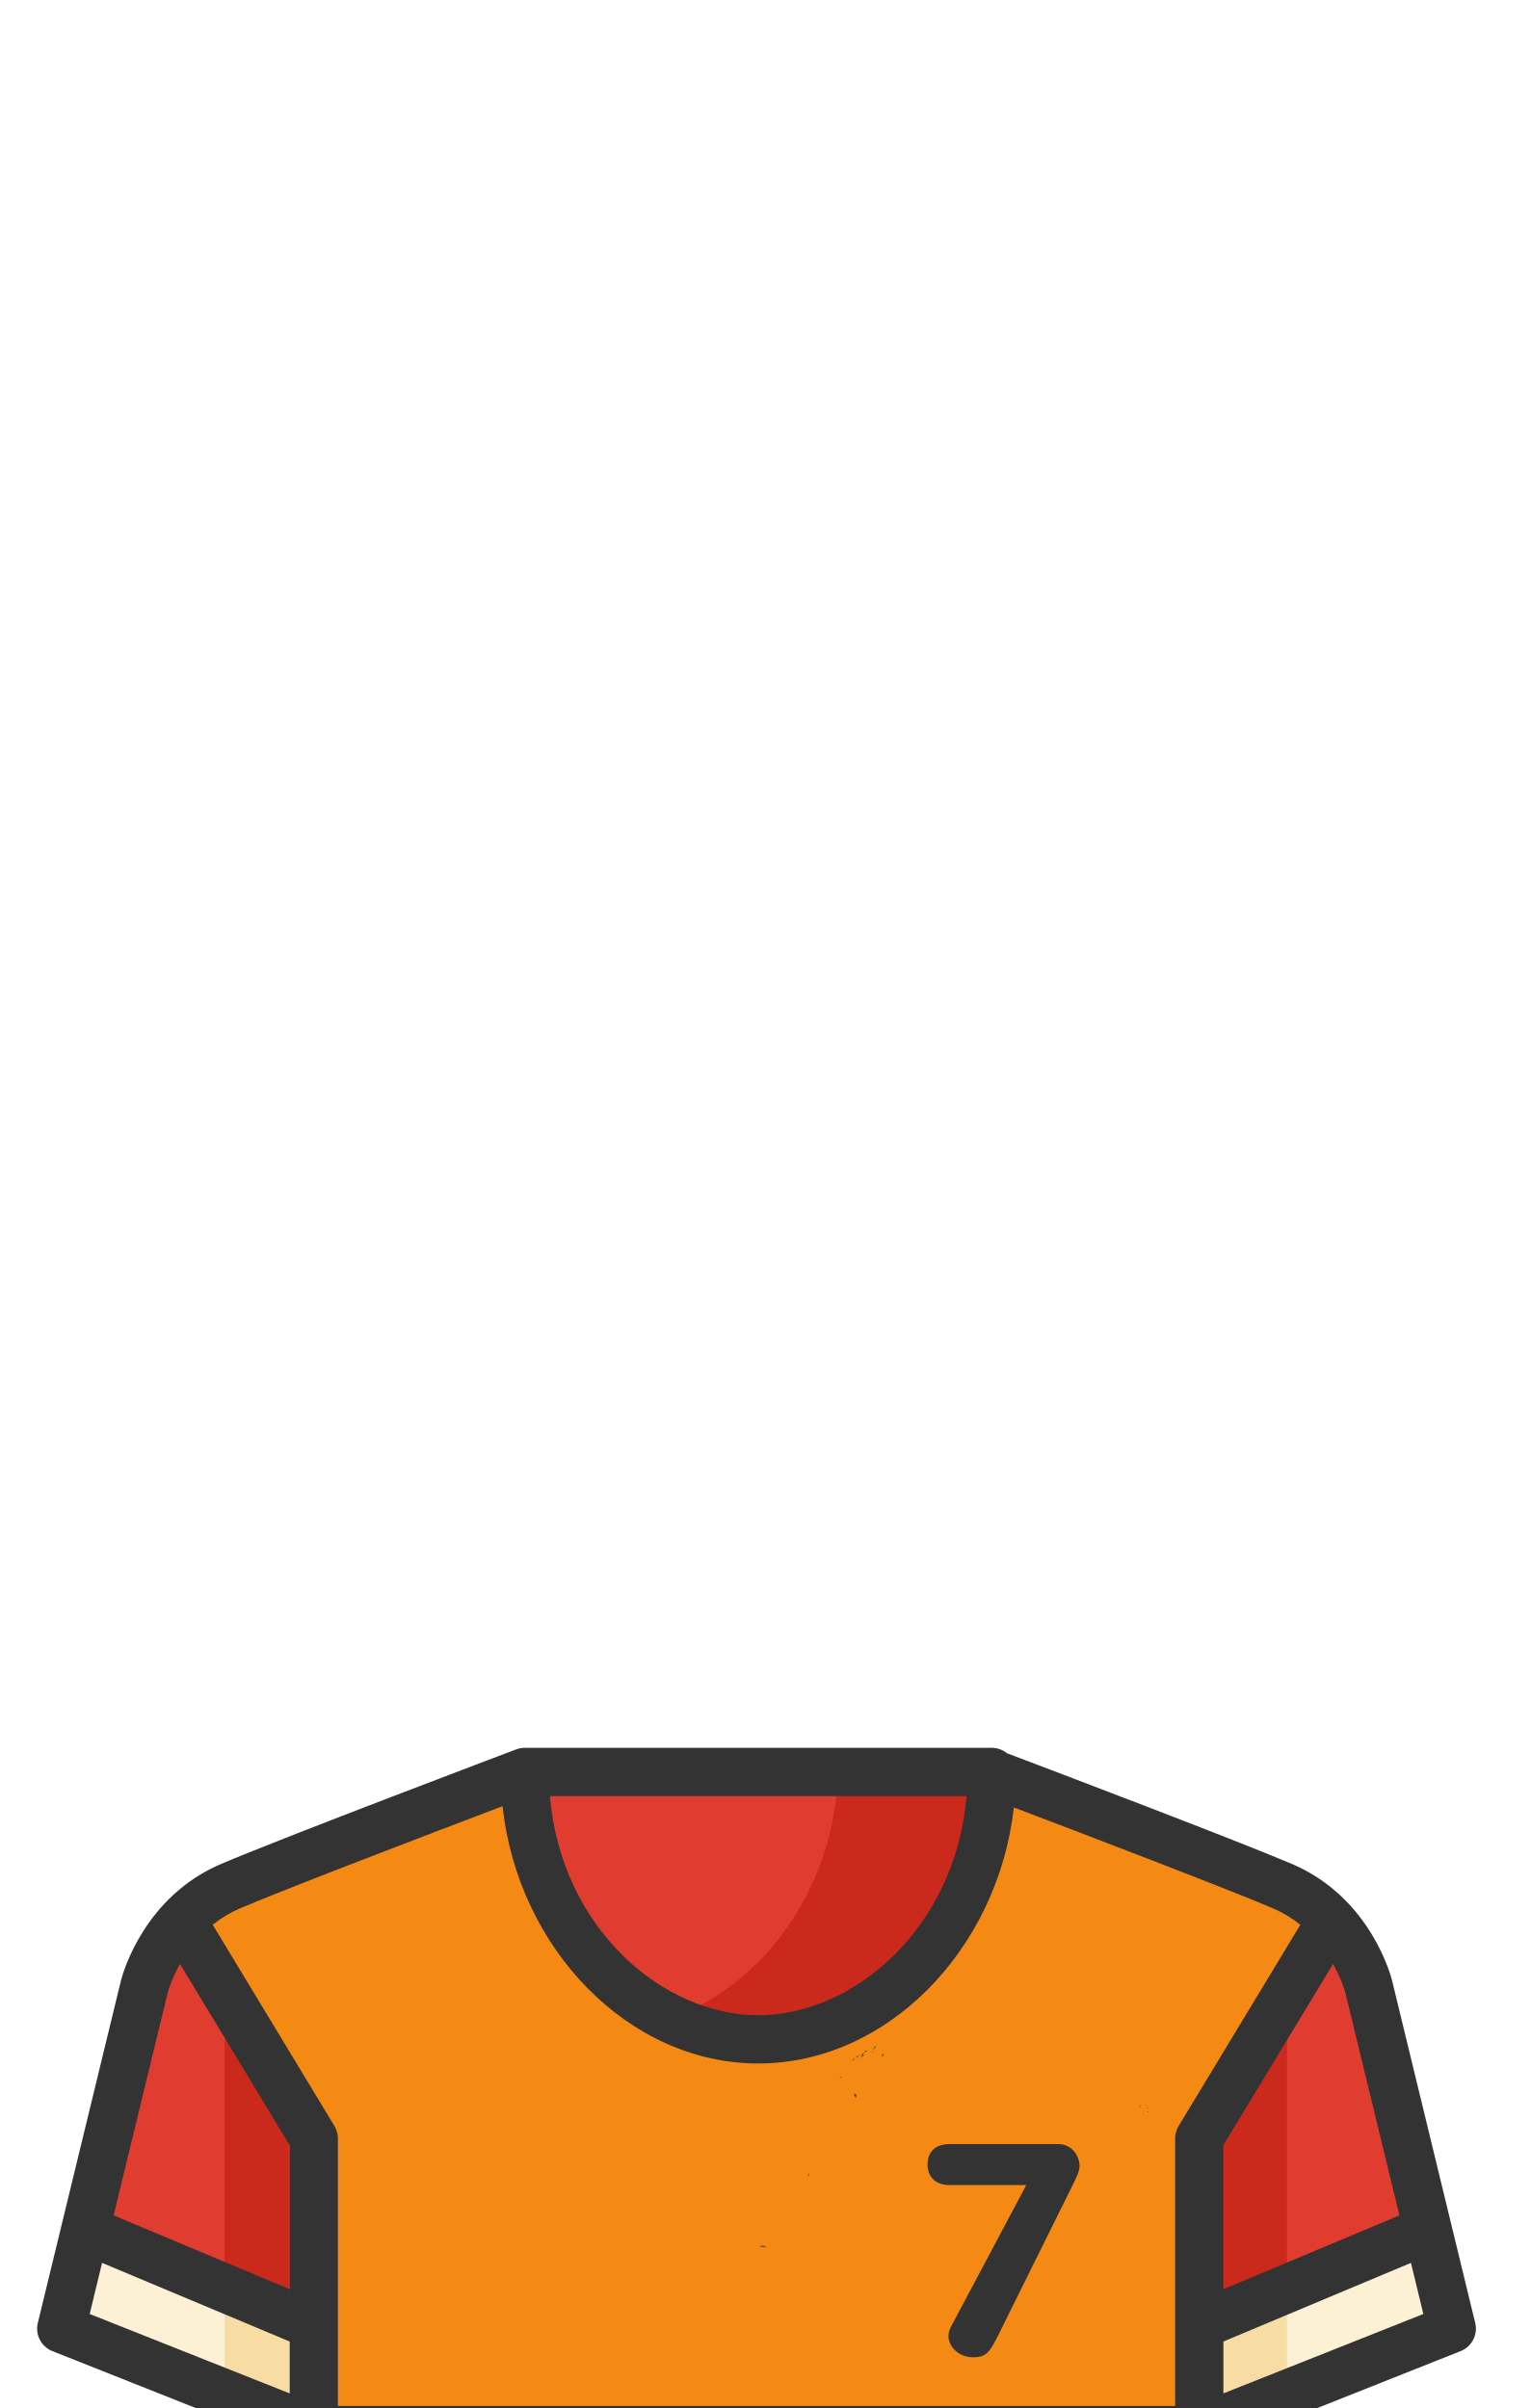
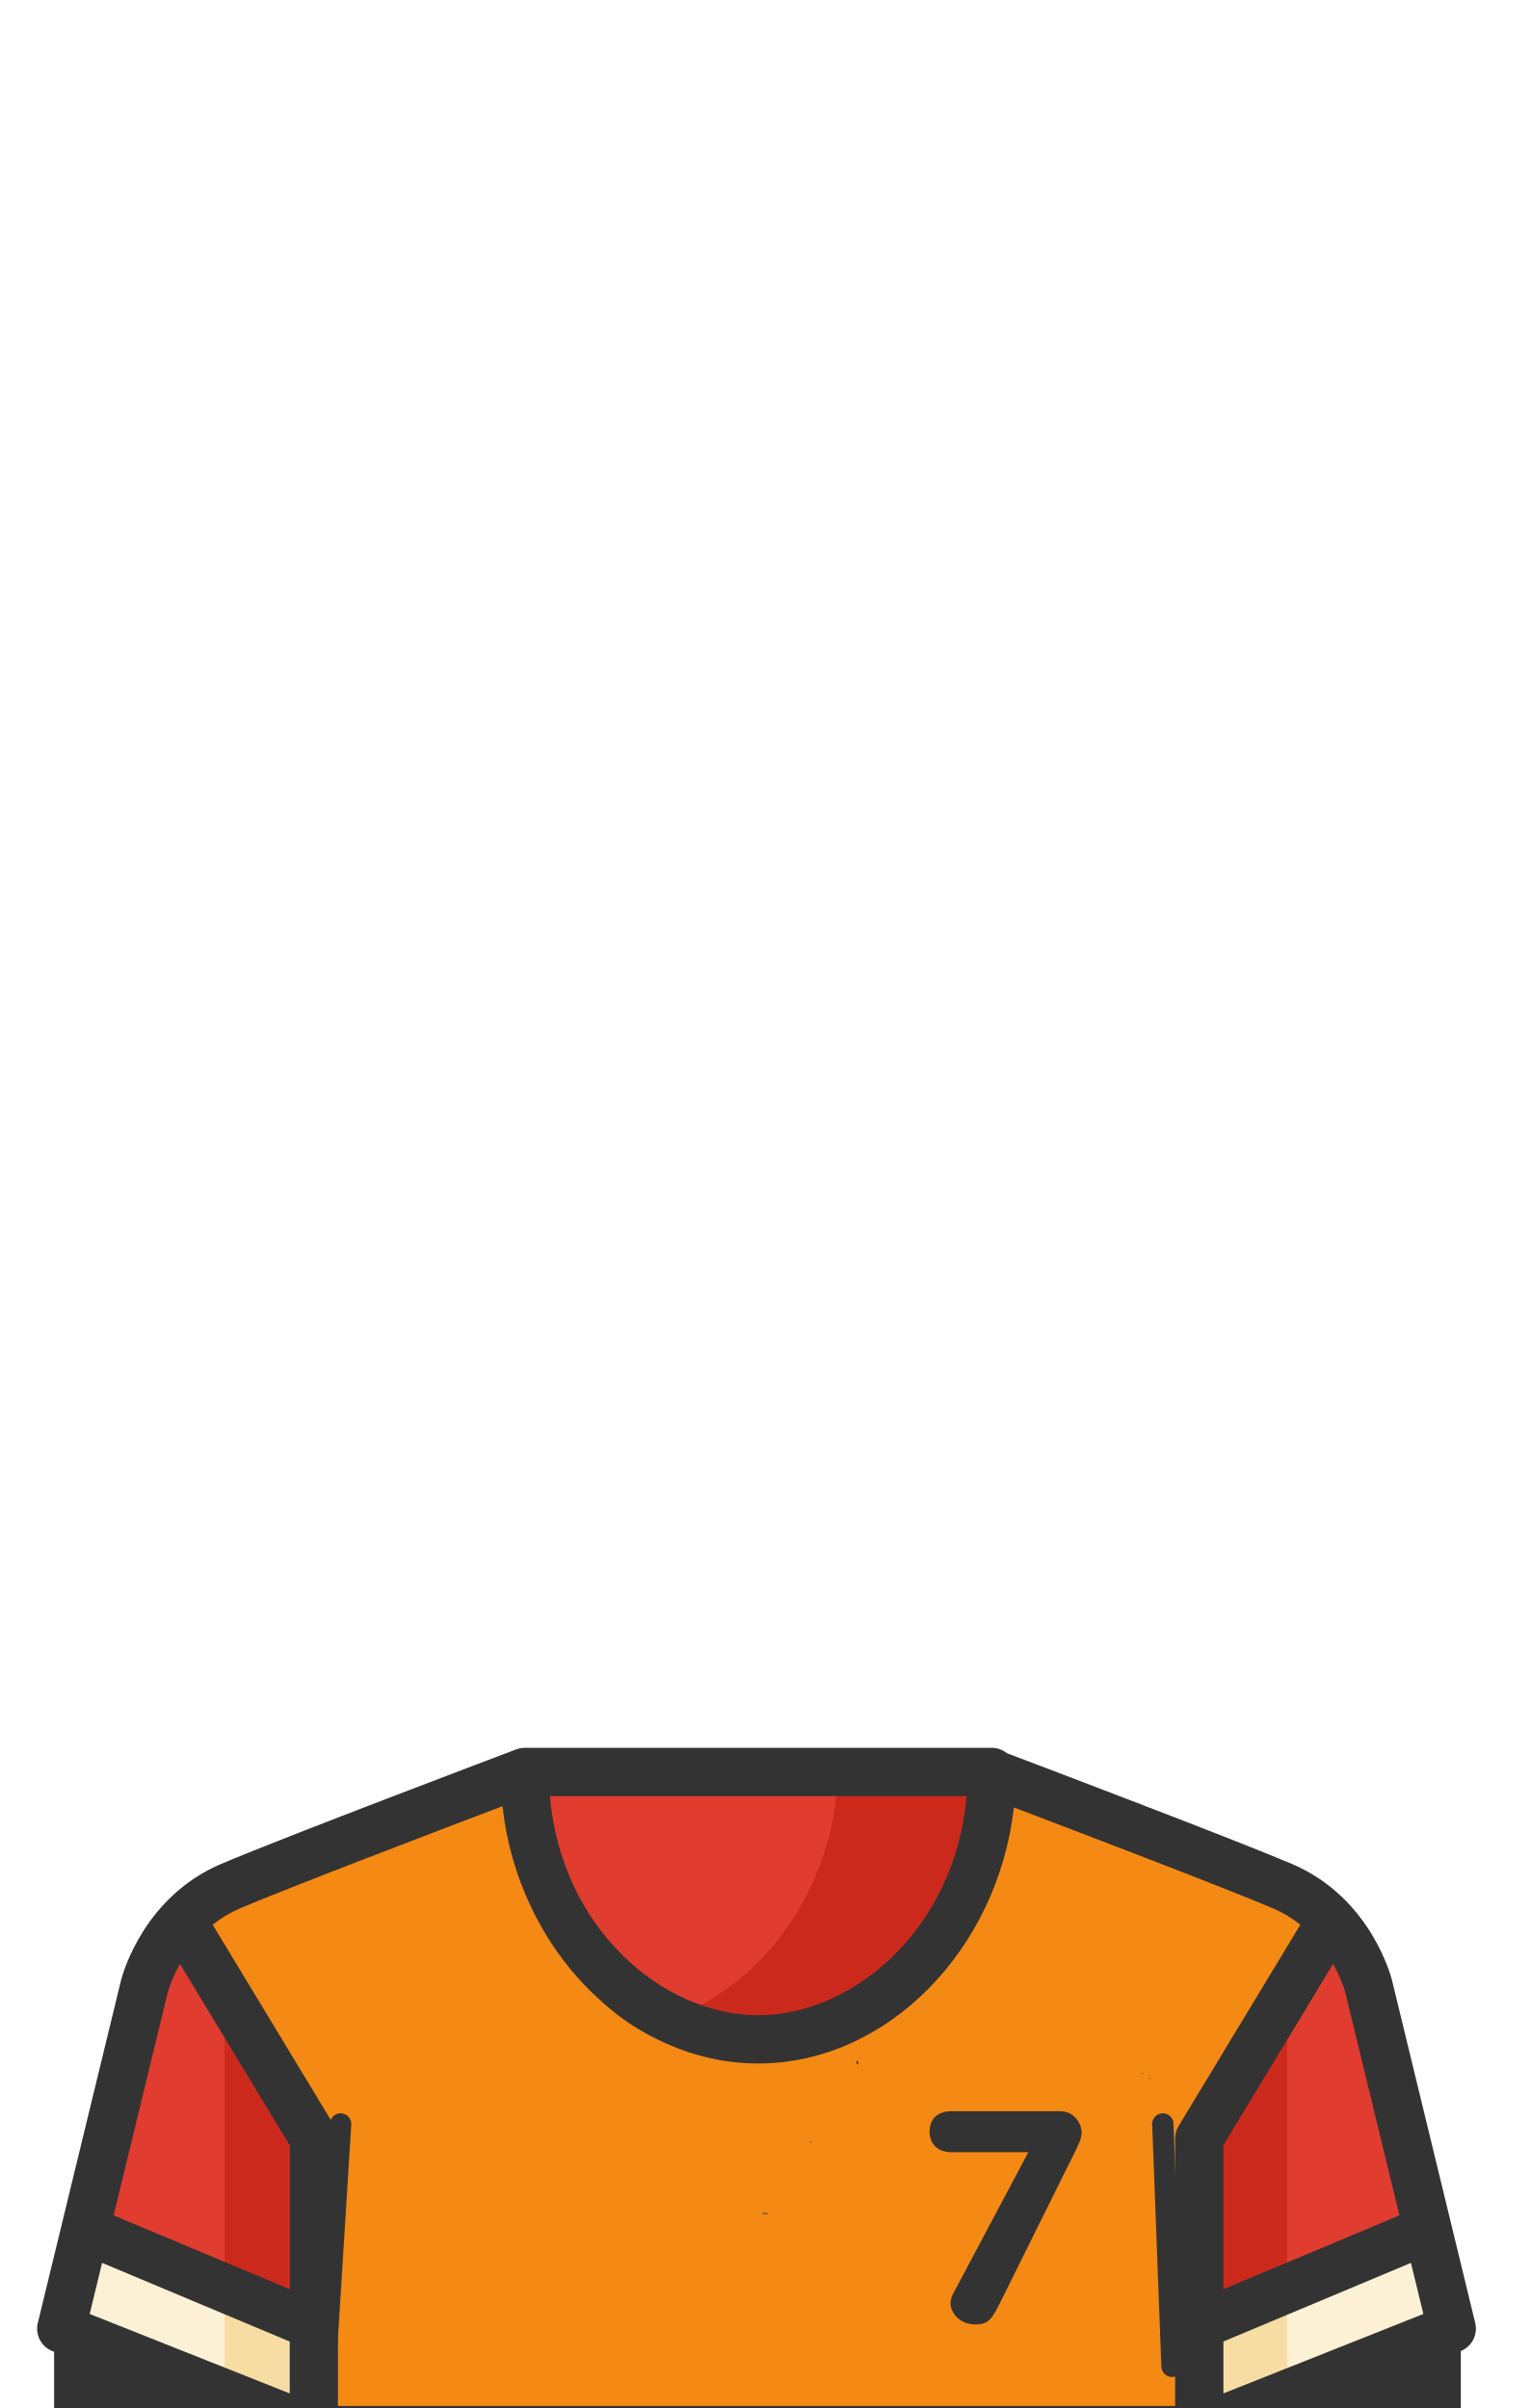
<svg xmlns="http://www.w3.org/2000/svg" width="899" height="1415">
-   <path d="M200.1 1248.1l-8.9 142.4m491.9-142.4l5.4 142.4M553.2 1070.2c0 1.2.1 22.1.1 23.4 0 60.6-51.3 109.8-114.6 109.8s-114.6-49.1-114.6-109.8v-23.4" fill="none" stroke="#333" stroke-width="12.523" stroke-linecap="round" />
-   <path d="M645.24 1343.068c-3.573-63.803-37.142-112.78-37.504-113.296a2.66 2.66 0 0 0-2.187-1.141c-.869 0-1.685.426-2.186 1.141-.374.538-37.814 54.986-37.814 124.192a2.66 2.66 0 0 0 2.053 2.592 2.66 2.66 0 0 0 2.998-1.397c6.293-12.587 32.064-41.195 50.95-41.195 12.613 0 18.554 12.474 18.665 39.232v.773a2.668 2.668 0 0 0 5.334 0c0-2.624 0-6.502-.31-10.901zm0 0" fill="#ffc107" />
-   <path d="M642.882 1356.63a2.668 2.668 0 0 1-2.667-2.666c0-57.626-26.74-104.987-34.666-117.754-7.936 12.752-34.667 60-34.667 117.754a2.667 2.667 0 0 1-5.333 0c0-69.206 37.435-123.654 37.814-124.192a2.665 2.665 0 0 1 2.186-1.141c.874 0 1.686.426 2.187 1.146.379.539 37.813 55.152 37.813 124.187a2.668 2.668 0 0 1-2.667 2.667zm0 0" />
-   <path d="M568.215 1356.63a2.672 2.672 0 0 1-2.384-3.861c6.406-12.81 33.862-44.139 55.718-44.139 24 0 24 34.118 24 45.334a2.668 2.668 0 0 1-5.334 0c0-27.29-5.93-40-18.666-40-18.885 0-44.656 28.608-50.949 41.195a2.677 2.677 0 0 1-2.385 1.471zm32-58.666a2.672 2.672 0 0 1-2.384-3.861l5.051-10.107v-20.699a2.667 2.667 0 0 1 5.333 0v21.333c0 .412-.095.822-.282 1.195l-5.333 10.667a2.677 2.677 0 0 1-2.385 1.472zm0 0" />
-   <path d="M610.882 1297.964a2.664 2.664 0 0 1-2.223-1.19l-4.763-7.14-9.664-2.417a2.664 2.664 0 0 1-1.937-3.232 2.658 2.658 0 0 1 3.233-1.941l10.021 2.502 10.022-2.507c1.424-.342 2.874.511 3.231 1.941a2.664 2.664 0 0 1-1.941 3.232l-6.997 1.75 3.232 4.847a2.666 2.666 0 0 1-.742 3.696c-.447.315-.96.459-1.472.459zm0 0" />
  <path d="M207.084 1915.332c-2.703.552-5.41 1.085-8.13 1.57h6.788c.454-.527.882-1.04 1.342-1.57z" fill="#fcf1d4" />
-   <path d="M308.273 1041.234s-134.652 50.877-172.712 67.053c-40.636 17.273-50.772 59.07-50.772 59.07l-48.793 201.018 148.33 58.924v8.023h42.18c.188-.17.345-.324.537-.496 1.978-1.766 4.155-1.253 6.258.496h8.084c.002-.017 3.64-.017 5.304 0 3.92.013 7.839 0 11.758 0h9.444c.012.317.104 2.976.134 3.752.067-.01.12 0 .149.031h-.149l.018.46c.047 0 .094-.01.14-.01-.01.176-.022.353-.038.534.032-.023.075-.042.11-.063l-.038-.48h-.033l.015-.225-.015-.218a660.972 660.972 0 0 1-.272-3.784h.924c.08 0 .242-.08.24 0-.037 1.527-.069 2.534-.103 3.815.263.022.516.058.755.107-.007.078-.011.158-.017.237.206-.01.411-.02.617-.027-.066.014-.132.028-.197.045.103-.015.243-.027.353-.041-.007 0-.014 0-.021-.01.057 0 .114 0 .172-.01.144-.018.305-.035.45-.053l.007-.041a5.318 5.318 0 0 0-.668.09c.01 0 .02.01.03.012h-.087c.02 0 .038-.01.057-.012a5.267 5.267 0 0 0-.695-.196c.005-.058.006-.12.011-.178.014.06.625.071 1.377.072.155-1.27.296-2.498.465-3.81h3.688c6.435-.046 7.155.325 9.138 3.783 1.775-.014 3.554-.017 5.035-.014h10.789c2.793-.984 4.921-1.621 6.461-1.898 2.604-2.383 5.429-3.75 8.663-3.018 2.126-1.343 4.9-1.918 6.753-.756.128.08.244.177.37.26.806-.457 9.345-2.826 12.466-2.965.964-.043 1.915.077 2.86.266a11.38 11.38 0 0 1 2.773-.07c.047 0 .092.014.139.019a16.834 16.834 0 0 0 1.722-.97c3.517 1.844 6.853 4.109 10.432 5.81a11.112 11.112 0 0 1-.111-1.535c.434.307.86.613 1.293.923-.2.282-.387.585-.572.893.825.374 1.658.726 2.517 1.021.09.031.146.043.21.06l-.009-.333c-.392-.369-1.223-.981-2.146-1.642a10 10 0 0 1 2.035-2.158c-.019-.456-.03-.89-.053-1.358a4.61 4.61 0 0 0-1.234-.174c2.043-.04 4.651.058 4.652.086 0 .027.003.055.004.082.112-.01.224-.022.338-.024 3.073-.028 6.147-.07 9.22-.035H618.425c1.62.862 7.384-1.312 8.564 0 1.404 1.56 2.694 3.06 3.92 4.52a3.24 3.24 0 0 1 .834-.33l-.322.033c-.15.015.591-.11.445-.076-.048.01-.077.03-.123.043 2.111-.213 4.222-.443 6.332-.664 2.001.07 4.563.066 6.781.467 1.604-.31 3.796-.462 7.543-.717 1.065-.072 6.755.432 7.467.58 2.634-.116 5.271-.12 7.908-.098.005-.01.01-.013.016-.02.521-.64 1.526-.183 2.436.039h.119c.104.05.252.075.418.09.025 0 .051.01.076.01h.074c.311-.011.844-.281.914-.053 1.375-.145 3.077-.525 3.07-.064v.037c-.228-.02-.45-.046-.695-.047-.925 0-1.698.14-2.353.396l.045 1.697c.691-.467 1.442-.74 2.886-.85.031-.03.067-.052.098-.081.007-.36.014-.699.02-1.113.469.04.895.125 1.296.24.802-.37 1.75-.556 2.87-.531.45-.063.862-.083 1.251-.07 1.394-1.584 2.835-3.218 2.989-3.09.005 0 .009.012.013.014.403-.41.942-.959.95-.952 1.307 1.175 2.509 2.23 3.718 3.297 6.876-2.432 12.297-3.813 16.516-4.363v-2.613l148.33-58.926-48.793-201.016s-10.134-41.797-50.77-59.07c-38.06-16.175-172.714-67.053-172.714-67.053h-136.14zm45.207 394.817c-.203-.092-.407-.184-.609-.28.045.334.104.683.174 1.045.14-.264.286-.517.435-.765zm-83.77 3.43c-.25.01-.5.023-.75.036l-.005.243c.227-.065.465-.127.75-.178l.006-.102zm84.524-8.012h.34c-1.294.111-1.804 1.137-1.814 2.76a68.384 68.384 0 0 1-1.899-1.374c-1.355-1.041-3.39.025-4.746-.869-.61-.402 4.336-.102 2.504-.207 1.872-.103 3.742-.244 5.615-.31zm-30.681 2.129c-.557.11-.826.141-.985.146.114.076.225.156.336.234.229-.127.456-.255.649-.38zm370.42.394c-1.238-.043-2.574.15-3.938.488 2.332-.218 4.662-.067 6.963.86h.94c-1.086-.89-2.45-1.295-3.965-1.348zm-426.096.897c.003-.01.014.13.035.431h-.021c-.011-.273-.017-.425-.014-.431zm411.377 1.185c-.221 0-.436 0-.649.012-.142.217-.164.27-.275.444.216 0 .384 0 .617.01.096-.107.174-.19.276-.303l.03-.162zm.03 0l-.016.113.101-.113h-.086zm-.684.012c-.095 0-.174.024-.266.031-.149.097-.304.189-.436.303.043.032.08.07.122.105h.054c.292-.245.219-.181.526-.44zm-.873.1c-.058.01-.124.01-.18.022.054.034.115.063.168.1l-.022.213h.11c.03-.033.059-.069.093-.1-.056-.043-.122-.074-.181-.115l.011-.12zm-408.026 3.45c-.256.09-.505.206-.752.337l-.05 1.862c.224-.418.468-.807.751-1.139.01-.362.027-.714.051-1.06zm-1.418.742c-.057.038-.116.07-.174.109-.007.064-.02.134-.027.2.028.742.064 1.847.102 2.859.089-.279.185-.548.289-.805-.063-.787-.138-1.681-.19-2.363zm65.694.289c-.716.01-1.438.04-2.166.107 1.2 1.02 1.959 1.864.968 1.549-.505-.16-1-.345-1.492-.54.179.559.287 1.197.344 1.89.6.84 1.203 1.678 1.808 2.51.208-1.846.393-3.686.538-5.516zm-2.166.107c-.04-.034-.089-.069-.13-.103l-.14.125c.09-.01.18-.013.27-.022zm-.27.022c-.216.022-.435.056-.652.082.062.11.126.219.18.338.158-.142.316-.282.472-.42zm-9.717 1.566c-.385.054-.766.094-1.148.137l.133.272.869-.1c.056-.098.111-.196.168-.293-.007-.01-.015-.011-.022-.018zm-53.59 2.575l.014.37.113.155-.127-.525zm-72.636 1.027c-.446-.056-.246.173 1.172.916 1.89.99 3.981 1.677 6.097 2.324-.47-.424-.707-.638-1.295-1.174 2.506.84-4.638-1.898-5.974-2.066zm72.68.197l.038 1.086.424.33.012-.422c-.066-.3-.13-.61-.193-.875l-.282-.119zm68.1.301c-.204-.015-.382 0-.567.012.26.053.509.103.765.166.205-.015.409-.038.613-.053a7.857 7.857 0 0 0-.81-.121zm-67.206.09l.068.096.026-.055-.094-.04zm-27.717 15.338c.005.012.01.021.014.033.003 0 .006-.01.01-.012-.008-.01-.016-.014-.024-.022zm96.385 6.283l-.06.03c.029 0 .056-.014.085-.019-.008 0-.017-.012-.025-.014zm364.889 4.76c-.037.64-.109 1.31-.18 1.982l.764.9c.401-.056.78-.116 1.187-.173v-2.71zm-99.307 5.361c-.075.078-.13.142-.207.221.19.303.424.619.685.943.135-.06.195-.09.323-.148-.25-.333-.52-.672-.801-1.016zm-419.096 14.801v1.47c.13.477.316 1.068.58 1.712.173.109.352.239.53.36-1.26-3.319-1.212-3.25.12.081.423.29.852.604 1.29.943-.868-1.51-1.77-3.006-2.52-4.566zm1.11 3.543c.232.612.467 1.236.841 2.217.154.255.26.44.43.717-.389-.968-.82-2.025-1.15-2.852l-.121-.082zm8.166 3.678c-.849.364-1.622.753-2.305 1.172.844.769 1.64 1.495 2.299 2.072.423-.31.847-.62 1.267-.936a29.711 29.711 0 0 0-1.261-2.308zm-9.276 1.65v4.965a69.05 69.05 0 0 1 3.22-2.816c-1.711-.956-2.697-1.238-3.22-2.149zm3.22 2.149l.14.08.257-.407-.396.326zm.14.08c-.508.806-1.015 1.637-1.524 2.5.7-.717 1.395-1.435 2.08-2.163-.186-.112-.385-.24-.556-.337zm-1.524 2.5a95.604 95.604 0 0 0-1.836 1.933v.5c.203-.087.36-.144.596-.252.406-.737.816-1.462 1.24-2.181zm3.164-3.67c-.042.045-.088.089-.129.134.114.088.165.06.13-.134zm-.793 1.066c-.046.085-.082.172-.12.258l.155-.17-.035-.088zm-.22.484c-.273.722-.303 1.492-.05 2.307.317-.385.63-.774.95-1.156l-.336-.809c-.205-.134-.374-.226-.564-.342zm1.771 1.2c-.004.077-.009.154-.012.232.059-.038.116-.079.174-.117-.057-.043-.106-.073-.162-.115zm-.814.084c-.157.3-.304.61-.454.916.223-.135.448-.264.668-.403l-.214-.513zm.793 1.437c0 .031 0 .064.002.096.033-.01.066-.013.1-.019.013-.046-.018-.072-.102-.076zm-.184.027c-.31.032-.8.168-1.33.357l.008.027c.447-.113.904-.202 1.361-.292a6.58 6.58 0 0 1-.039-.092zm13.685 3.87c-.28.084-.563.172-.845.257.243.023.477.043.722.064.043-.107.082-.215.123-.322zm.301.277l-.33.053.418.039-.088-.092zm-.433.07c-.879.133-1.689.264-2.244.378-.154.155-.261.228-.235.072l-.56.18.015.06c.228.065 1.108.073 2.75.015.095-.233.181-.47.274-.705zm-3.703 5.734c.015-.095-.2.593-.71 2.129l.24.096c.213-1.172.452-2.117.47-2.225zm38.228 4.543c.057.108.113.22.17.33.135-.087.385-.255.504-.33h-.674zm-32.447 188.158l-.324.12c-.525.183-1.526.25-2.418.292-.087.078-.17.161-.256.238.946-.087 1.899-.388 2.845-.498.04-.043.11-.107.153-.152zm470.232 20.094a644.992 644.992 0 0 0-5.666 3.023c-10.696 5.791-21.18 11.964-31.584 18.272 24.535-13.699 34.068-19.108 37.293-20.963l-.043-.332zm.045.344c-2.338 1.398-5.042 3.148.108.81l-.108-.81zm-42.865 24.35c-3.057 1.871-6.1 3.763-9.15 5.646v.138c3.595-2.27 4.414-2.784 9.15-5.785zM199.084 1909.33a331.45 331.45 0 0 1-8.14 1.572h6.796c.455-.528.884-1.04 1.344-1.572z" fill="#f48914" />
+   <path d="M308.273 1041.234s-134.652 50.877-172.712 67.053c-40.636 17.273-50.772 59.07-50.772 59.07l-48.793 201.018 148.33 58.924v8.023h42.18c.188-.17.345-.324.537-.496 1.978-1.766 4.155-1.253 6.258.496h8.084c.002-.017 3.64-.017 5.304 0 3.92.013 7.839 0 11.758 0h9.444c.012.317.104 2.976.134 3.752.067-.01.12 0 .149.031h-.149l.018.46c.047 0 .094-.01.14-.01-.01.176-.022.353-.038.534.032-.023.075-.042.11-.063l-.038-.48h-.033l.015-.225-.015-.218a660.972 660.972 0 0 1-.272-3.784h.924c.08 0 .242-.08.24 0-.037 1.527-.069 2.534-.103 3.815.263.022.516.058.755.107-.007.078-.011.158-.017.237.206-.01.411-.02.617-.027-.066.014-.132.028-.197.045.103-.015.243-.027.353-.041-.007 0-.014 0-.021-.01.057 0 .114 0 .172-.01.144-.018.305-.035.45-.053l.007-.041a5.318 5.318 0 0 0-.668.09c.01 0 .02.01.03.012h-.087c.02 0 .038-.01.057-.012a5.267 5.267 0 0 0-.695-.196c.005-.058.006-.12.011-.178.014.06.625.071 1.377.072.155-1.27.296-2.498.465-3.81h3.688c6.435-.046 7.155.325 9.138 3.783 1.775-.014 3.554-.017 5.035-.014h10.789c2.793-.984 4.921-1.621 6.461-1.898 2.604-2.383 5.429-3.75 8.663-3.018 2.126-1.343 4.9-1.918 6.753-.756.128.08.244.177.37.26.806-.457 9.345-2.826 12.466-2.965.964-.043 1.915.077 2.86.266a11.38 11.38 0 0 1 2.773-.07c.047 0 .092.014.139.019a16.834 16.834 0 0 0 1.722-.97c3.517 1.844 6.853 4.109 10.432 5.81a11.112 11.112 0 0 1-.111-1.535c.434.307.86.613 1.293.923-.2.282-.387.585-.572.893.825.374 1.658.726 2.517 1.021.09.031.146.043.21.06l-.009-.333c-.392-.369-1.223-.981-2.146-1.642a10 10 0 0 1 2.035-2.158c-.019-.456-.03-.89-.053-1.358a4.61 4.61 0 0 0-1.234-.174c2.043-.04 4.651.058 4.652.086 0 .027.003.055.004.082.112-.01.224-.022.338-.024 3.073-.028 6.147-.07 9.22-.035h249.41c1.62.862 7.384-1.312 8.564 0 1.404 1.56 2.694 3.06 3.92 4.52a3.24 3.24 0 0 1 .834-.33l-.322.033c-.15.015.591-.11.445-.076-.048.01-.077.03-.123.043 2.111-.213 4.222-.443 6.332-.664 2.001.07 4.563.066 6.781.467 1.604-.31 3.796-.462 7.543-.717 1.065-.072 6.755.432 7.467.58 2.634-.116 5.271-.12 7.908-.098.005-.01.01-.013.016-.02.521-.64 1.526-.183 2.436.039h.119c.104.05.252.075.418.09.025 0 .051.01.076.01h.074c.311-.011.844-.281.914-.053 1.375-.145 3.077-.525 3.07-.064v.037c-.228-.02-.45-.046-.695-.047-.925 0-1.698.14-2.353.396l.045 1.697c.691-.467 1.442-.74 2.886-.85.031-.03.067-.052.098-.081.007-.36.014-.699.02-1.113.469.04.895.125 1.296.24.802-.37 1.75-.556 2.87-.531.45-.063.862-.083 1.251-.07 1.394-1.584 2.835-3.218 2.989-3.09.005 0 .009.012.013.014.403-.41.942-.959.95-.952 1.307 1.175 2.509 2.23 3.718 3.297 6.876-2.432 12.297-3.813 16.516-4.363v-2.613l148.33-58.926-48.793-201.016s-10.134-41.797-50.77-59.07c-38.06-16.175-172.714-67.053-172.714-67.053h-136.14zm45.207 394.817c-.203-.092-.407-.184-.609-.28.045.334.104.683.174 1.045.14-.264.286-.517.435-.765zm-83.77 3.43c-.25.01-.5.023-.75.036l-.005.243c.227-.065.465-.127.75-.178l.006-.102zm84.524-8.012h.34c-1.294.111-1.804 1.137-1.814 2.76a68.384 68.384 0 0 1-1.899-1.374c-1.355-1.041-3.39.025-4.746-.869-.61-.402 4.336-.102 2.504-.207 1.872-.103 3.742-.244 5.615-.31zm-30.681 2.129c-.557.11-.826.141-.985.146.114.076.225.156.336.234.229-.127.456-.255.649-.38zm370.42.394c-1.238-.043-2.574.15-3.938.488 2.332-.218 4.662-.067 6.963.86h.94c-1.086-.89-2.45-1.295-3.965-1.348zm-426.096.897c.003-.01.014.13.035.431h-.021a9.127 9.127 0 0 1-.014-.431zm411.377 1.185c-.221 0-.436 0-.649.012-.142.217-.164.27-.275.444.216 0 .384 0 .617.01.096-.107.174-.19.276-.303l.03-.162zm.03 0l-.016.113.101-.113h-.086zm-.684.012c-.095 0-.174.024-.266.031-.149.097-.304.189-.436.303.043.032.08.07.122.105h.054c.292-.245.219-.181.526-.44zm-.873.1c-.058.01-.124.01-.18.022.054.034.115.063.168.1l-.022.213h.11c.03-.033.059-.069.093-.1-.056-.043-.122-.074-.181-.115l.011-.12zm-408.026 3.45c-.256.09-.505.206-.752.337l-.05 1.862c.224-.418.468-.807.751-1.139.01-.362.027-.714.051-1.06zm-1.418.742c-.057.038-.116.07-.174.109-.007.064-.02.134-.027.2.028.742.064 1.847.102 2.859.089-.279.185-.548.289-.805-.063-.787-.138-1.681-.19-2.363zm65.694.289c-.716.01-1.438.04-2.166.107 1.2 1.02 1.959 1.864.968 1.549-.505-.16-1-.345-1.492-.54.179.559.287 1.197.344 1.89.6.84 1.203 1.678 1.808 2.51.208-1.846.393-3.686.538-5.516zm-2.166.107c-.04-.034-.089-.069-.13-.103l-.14.125c.09-.01.18-.013.27-.022zm-.27.022c-.216.022-.435.056-.652.082.062.11.126.219.18.338.158-.142.316-.282.472-.42zm-9.717 1.566c-.385.054-.766.094-1.148.137l.133.272.869-.1c.056-.098.111-.196.168-.293-.007-.01-.015-.011-.022-.018zm-53.59 2.575l.014.37.113.155-.127-.525zm-72.636 1.027c-.446-.056-.246.173 1.172.916 1.89.99 3.981 1.677 6.097 2.324-.47-.424-.707-.638-1.295-1.174 2.506.84-4.638-1.898-5.974-2.066zm72.68.197l.038 1.086.424.33.012-.422c-.066-.3-.13-.61-.193-.875l-.282-.119zm68.1.301c-.204-.015-.382 0-.567.012.26.053.509.103.765.166.205-.015.409-.038.613-.053a7.857 7.857 0 0 0-.81-.121zm-67.206.09l.068.096.026-.055-.094-.04zm-27.717 15.338c.005.012.01.021.014.033.003 0 .006-.01.01-.012-.008-.01-.016-.014-.024-.022zm96.385 6.283l-.06.03c.029 0 .056-.014.085-.019-.008 0-.017-.012-.025-.014zm364.889 4.76c-.037.64-.109 1.31-.18 1.982l.764.9c.401-.056.78-.116 1.187-.173v-2.71zm-99.307 5.361c-.075.078-.13.142-.207.221.19.303.424.619.685.943.135-.06.195-.09.323-.148-.25-.333-.52-.672-.801-1.016zm-419.096 14.801v1.47c.13.477.316 1.068.58 1.712.173.109.352.239.53.36-1.26-3.319-1.212-3.25.12.081.423.29.852.604 1.29.943-.868-1.51-1.77-3.006-2.52-4.566zm1.11 3.543c.232.612.467 1.236.841 2.217.154.255.26.44.43.717-.389-.968-.82-2.025-1.15-2.852l-.121-.082zm8.166 3.678c-.849.364-1.622.753-2.305 1.172.844.769 1.64 1.495 2.299 2.072.423-.31.847-.62 1.267-.936a29.711 29.711 0 0 0-1.261-2.308zm-9.276 1.65v4.965a69.05 69.05 0 0 1 3.22-2.816c-1.711-.956-2.697-1.238-3.22-2.149zm3.22 2.149l.14.08.257-.407-.396.326zm.14.08a99.157 99.157 0 0 0-1.524 2.5c.7-.717 1.395-1.435 2.08-2.163-.186-.112-.385-.24-.556-.337zm-1.524 2.5a95.604 95.604 0 0 0-1.836 1.933v.5c.203-.087.36-.144.596-.252.406-.737.816-1.462 1.24-2.181zm3.164-3.67c-.042.045-.088.089-.129.134.114.088.165.06.13-.134zm-.793 1.066c-.046.085-.082.172-.12.258l.155-.17-.035-.088zm-.22.484c-.273.722-.303 1.492-.05 2.307.317-.385.63-.774.95-1.156l-.336-.809c-.205-.134-.374-.226-.564-.342zm1.771 1.2c-.004.077-.009.154-.012.232.059-.038.116-.079.174-.117-.057-.043-.106-.073-.162-.115zm-.814.084c-.157.3-.304.61-.454.916.223-.135.448-.264.668-.403l-.214-.513zm.793 1.437c0 .031 0 .064.002.096.033-.01.066-.013.1-.019.013-.046-.018-.072-.102-.076zm-.184.027c-.31.032-.8.168-1.33.357l.008.027c.447-.113.904-.202 1.361-.292a6.58 6.58 0 0 1-.039-.092zm13.685 3.87c-.28.084-.563.172-.845.257.243.023.477.043.722.064.043-.107.082-.215.123-.322zm.301.277l-.33.053.418.039-.088-.092zm-.433.07c-.879.133-1.689.264-2.244.378-.154.155-.261.228-.235.072l-.56.18.015.06c.228.065 1.108.073 2.75.015.095-.233.181-.47.274-.705zm-3.703 5.734c.015-.095-.2.593-.71 2.129l.24.096c.213-1.172.452-2.117.47-2.225zm38.228 4.543c.057.108.113.22.17.33.135-.087.385-.255.504-.33h-.674zm-32.447 188.158l-.324.12c-.525.183-1.526.25-2.418.292-.087.078-.17.161-.256.238.946-.087 1.899-.388 2.845-.498.04-.043.11-.107.153-.152zm470.232 20.094a644.992 644.992 0 0 0-5.666 3.023c-10.696 5.791-21.18 11.964-31.584 18.272 24.535-13.699 34.068-19.108 37.293-20.963l-.043-.332zm.045.344c-2.338 1.398-5.042 3.148.108.81l-.108-.81zm-42.865 24.35c-3.057 1.871-6.1 3.763-9.15 5.646v.138c3.595-2.27 4.414-2.784 9.15-5.785zM199.084 1909.33a331.45 331.45 0 0 1-8.14 1.572h6.796c.455-.528.884-1.04 1.344-1.572z" fill="#f48914" />
+   <path fill="#333" fill-rule="evenodd" stroke="#333" stroke-width="20" stroke-linejoin="round" d="M740.218 1365.753h107.924v62.956H740.218z" />
+   <path fill="#333" fill-rule="evenodd" stroke="#333" stroke-width="19.571" stroke-linejoin="round" d="M41.572 1370.157h108.353v63.384H41.572z" />
+   <path d="M200.1 1248.1l-8.9 142.4m491.9-142.4l5.4 142.4m-135.3-320.3c0 1.2.1 22.1.1 23.4 0 60.6-51.3 109.8-114.6 109.8s-114.6-49.1-114.6-109.8v-23.4" fill="none" stroke="#333" stroke-width="12.523" stroke-linecap="round" />
  <path d="M445.429 1198.376c70.138 0 137.154-67.459 137.154-157.134h-274.31c0 89.677 67.02 157.134 137.156 157.134z" fill="#ed4d2e" />
-   <path d="M308.274 1041.242c0 89.677 67.018 157.134 137.155 157.134 70.138 0 137.154-67.459 137.154-157.134z" fill="#e03c2f" />
-   <path d="M492.417 1035.754c0 72.769-44.13 130.902-98.247 150.239 12.572 4.492 25.684 6.895 38.907 6.895 70.137 0 137.155-67.459 137.155-157.134h-77.815z" fill="#cc291d" />
-   <path d="M84.79 1167.366s5.014-20.607 22.064-38.866l77.474 128.128v170.678L35.997 1368.38z" fill="#e03c2f" />
-   <path fill="#cc291d" d="M131.925 1193.609v200.221l37.812 32.99v-170.68z" />
+   <path d="M308.274 1041.242c0 89.677 67.018 157.134 137.155 157.134 70.138 0 137.154-67.459 137.154-157.134zM84.79 1167.366s5.014-20.607 22.064-38.866l77.474 128.128v170.678L35.997 1368.38z" fill="#e03c2f" />
+   <path d="M131.925 1193.609v200.221l37.812 32.99v-170.68z" fill="#cc291d" />
  <path d="M804.038 1167.366s-5.014-20.607-22.065-38.866L704.5 1256.628v170.678l148.33-58.926z" fill="#e03c2f" />
-   <path fill="#cc291d" d="M756.098 1193.609v200.221l-37.812 32.99v-170.68z" />
-   <path fill="#fcf1d4" d="M35.997 1368.382l14.12-58.17 134.21 56.288v60.807z" />
-   <path fill="#f7dda4" d="M169.737 1426.82v-60.806l-37.812-15.857V1411.799z" />
-   <path fill="#fcf1d4" d="M852.83 1368.382l-14.12-58.17L704.5 1366.5v60.807z" />
-   <path fill="#f7dda4" d="M718.286 1426.82v-60.806l37.812-15.857V1411.799z" />
-   <path d="M866.608 1365.037l-48.79-201.014c-.483-1.989-12.35-48.949-59.005-68.777-33.77-14.351-140.572-54.897-167.313-65.023a14.12 14.12 0 0 0-8.917-3.16H308.273c-.454 0-.904.025-1.357.068-.195.019-.386.053-.577.079-.247.033-.496.067-.744.114-.231.044-.456.102-.682.156-.202.049-.405.098-.607.154-.235.068-.463.148-.694.227-.118.042-.237.072-.355.115-5.507 2.082-135.355 51.165-173.247 67.27-44.855 19.065-57.547 63.187-58.889 68.326l-.002.01c-.024.096-.043.172-.063.24l-.05.202-34.674 142.848-14.12 58.168a14.178 14.178 0 0 0 8.546 16.522l139.386 55.372 28.363-9.628V1256.63c0-2.588-.707-5.124-2.045-7.337l-71.509-118.26a68.467 68.467 0 0 1 16.154-9.687c29.03-12.337 116.078-45.546 154.09-59.981 9.118 83.798 74.202 151.191 150.233 151.191 75.806 0 140.737-66.997 150.157-150.451 38.964 14.803 123.592 47.11 152.135 59.24a68.496 68.496 0 0 1 16.154 9.686L692.37 1249.29a14.182 14.182 0 0 0-2.045 7.337v170.678l28.357 9.624 139.386-55.372c6.562-2.607 10.206-9.652 8.54-16.519zm-806.637-35.314l110.176 46.208v30.485l-117.465-46.665zm110.178 15.456l-103.402-43.366 31.808-131.039c.007-.032.096-.368.275-.963h.002c.696-2.292 2.77-8.415 6.902-15.756l64.415 106.531zm275.28-160.982c-56.044 0-115.826-51.154-122.382-128.776h244.766c-6.56 77.624-66.34 128.776-122.384 128.776zm273.25 222.22v-30.486l110.176-46.208 7.287 30.03zm64.417-252.369c3.41 6.055 5.42 11.28 6.402 14.192l.007.026c.095.277.175.53.25.762.015.04.025.08.04.116.062.195.117.369.164.53l.046.147c.04.132.073.246.103.35.014.043.028.096.04.134l.055.197.03.105c.014.049.024.095.026.102l31.822 131.103-103.402 43.367v-84.6z" fill="#333" />
+   <path d="M492.417 1035.754c0 72.769-44.13 130.902-98.247 150.239 12.572 4.492 25.684 6.895 38.907 6.895 70.137 0 137.155-67.459 137.155-157.134zM756.098 1193.609v200.221l-37.812 32.99v-170.68z" fill="#cc291d" />
+   <path d="M35.997 1368.382l14.12-58.17 134.21 56.288v60.807z" fill="#fcf1d4" />
+   <path d="M169.737 1426.82v-60.806l-37.812-15.857v61.642z" fill="#f7dda4" />
+   <path d="M852.83 1368.382l-14.12-58.17L704.5 1366.5v60.807z" fill="#fcf1d4" />
+   <path d="M718.286 1426.82v-60.806l37.812-15.857v61.642z" fill="#f7dda4" />
+   <path d="M866.608 1365.037l-48.79-201.014c-.483-1.989-12.35-48.949-59.005-68.777-33.77-14.351-140.572-54.897-167.313-65.023a14.12 14.12 0 0 0-8.917-3.16h-274.31c-.454 0-.904.025-1.357.068-.195.019-.386.053-.577.079a13.8 13.8 0 0 0-.744.114c-.231.044-.456.102-.682.156-.202.049-.405.098-.607.154-.235.068-.463.148-.694.227-.118.042-.237.072-.355.115-5.507 2.082-135.355 51.165-173.247 67.27-44.855 19.065-57.547 63.187-58.889 68.326l-.002.01a6.289 6.289 0 0 1-.063.24l-.05.202-34.674 142.848-14.12 58.168a14.178 14.178 0 0 0 8.546 16.522l139.386 55.372 28.363-9.628V1256.63c0-2.588-.707-5.124-2.045-7.337l-71.509-118.26a68.467 68.467 0 0 1 16.154-9.687c29.03-12.337 116.078-45.546 154.09-59.981 9.118 83.798 74.202 151.191 150.233 151.191 75.806 0 140.737-66.997 150.157-150.451 38.964 14.803 123.592 47.11 152.135 59.24a68.496 68.496 0 0 1 16.154 9.686L692.37 1249.29a14.182 14.182 0 0 0-2.045 7.337v170.678l28.357 9.624 139.386-55.372a14.178 14.178 0 0 0 8.54-16.519zm-806.637-35.314l110.176 46.208v30.485l-117.465-46.665zm110.178 15.456l-103.402-43.366 31.808-131.039c.007-.032.096-.368.275-.963h.002c.696-2.292 2.77-8.415 6.902-15.756l64.415 106.531zm275.28-160.982c-56.044 0-115.826-51.154-122.382-128.776h244.766c-6.56 77.624-66.34 128.776-122.384 128.776zm273.25 222.22v-30.486l110.176-46.208 7.287 30.03zm64.417-252.369c3.41 6.055 5.42 11.28 6.402 14.192l.007.026c.095.277.175.53.25.762.015.04.025.08.04.116.062.195.117.369.164.53l.046.147c.04.132.073.246.103.35.014.043.028.096.04.134l.055.197.03.105c.014.049.024.095.026.102l31.822 131.103-103.402 43.367v-84.6z" fill="#333" />
  <path d="M184.328 1427.306H704.5" fill="none" stroke="#333" stroke-width="26.974" />
-   <path d="M514.185 1202.238c-.098.074-.191.137-.29.212l-.284 1.291c.23-.094.458-.191.687-.287a10.464 10.464 0 0 1-.113-1.216zm-.574 1.503c-.248.1-.492.205-.74.303.212.02.436.035.66.053.023-.107.055-.247.08-.355zm-.74.303c-.083-.01-.147-.019-.227-.027a5.78 5.78 0 0 0-.024.117s.002 0 .002.01c.083-.032.166-.063.248-.096zm-.227-.027l.133-.693c-.08.063-.157.12-.235.182l.065.507h.037zm-1.55-.582l-.09.363c.078.012.151.024.232.035-.046-.132-.098-.265-.141-.398zm-2.524 1.547c-.299.322-.597.642-.903.957.484-.169.965-.342 1.447-.514.022-.135.044-.267.065-.404l-.61-.039zm3.845.236l-.05.266.105.242c.11-.067.215-.134.328-.2a102.74 102.74 0 0 1-.037-.288c-.11-.01-.222-.013-.346-.019zm.416.567l-.248.07c.094.059.185.12.28.178-.011-.083-.02-.166-.032-.248zm.031.248c.027.212.072.414.102.625l.111-.502c-.07-.042-.143-.081-.213-.123zm-5.212-.074a61.13 61.13 0 0 1-1.698 1.674l.26.12c.222-.072.43-.144.66-.218.17-.403.356-.79.559-1.152l.219-.424zm-.778 1.576c-.06.143-.108.3-.164.447l.246.121c.263-.301.552-.578.844-.853-.303.095-.637.192-.926.285zm-.164.447c-.164-.08-.331-.15-.496-.228l-.283.096c.232.129.459.256.685.385.03-.085.062-.169.094-.252zm-.094.252c-.039.11-.082.213-.119.324l.12-.05c.05-.064.103-.124.154-.186l-.155-.088zm-.119.324l-1.318.553.021.053c.342-.118.7-.156 1.067-.16.055-.078.101-.161.158-.238.022-.071.05-.138.072-.207zm-.566-.709l-.129-.07-.191.182c.119-.04.197-.07.32-.111zm12.557-1.085c-.126.61-.25 1.228-.375 1.796.32-.288.628-.588.925-.898l-.254-.807-.296-.092zm-13.883.697l-.07.05c.008.022.018.04.027.062.012-.037.03-.075.043-.112zm-.043.111c-.043.133-.078.264-.116.395.08-.026.167-.057.24-.08-.042-.103-.082-.214-.124-.315zm-.116.395c-.309.101-.655.228-1.01.373-.316.24-.637.474-.952.717.547-.2 1.234-.433 1.851-.649.036-.147.07-.293.111-.441zm-2.748 1.693c-.535.417-1.062.845-1.591 1.27-.002 0-.004 0-.006.01.66-.348 1.318-.699 1.972-1.055l-.375-.223zm-8.15 10.65c-.07.163-.129.327-.191.49.26.055.503.114.767.167.059-.051.113-.1.172-.15-.27-.173-.496-.337-.748-.507zm8.371 9.957c.017.46.037.904.057 1.348.262.33.54.684.787.988.04-.05.107-.107.164-.162.01-.514.02-1.029.057-1.517a25.096 25.096 0 0 0-1.02-.631c-.015-.01-.03-.017-.045-.025zm198.613 3.57l.02.069c.012-.01.025-.01.037-.014l-.057-.055zm-27.293 2.903l-.267.062.096.3c.106-.067.196-.131.298-.198l-.127-.164zm-2.986.635c-.208.04-.427.09-.633.129.038.17.075.34.11.512.212-.052.382-.288.523-.641zm-.43 1.193a.12.12 0 0 0 .004.023l.065.061.584.03c.046-.029.096-.056.142-.083-.154-.01-.646-.025-.795-.03zm3.706.149l.03.12 1.128.058c-.005-.041-.015-.091-.02-.133l-1.138-.045zm1.193 1.886l-.744.084c.02.101.036.202.054.303l.665-.129c.015-.073.015-.175.025-.257zm-116.865 19.31c-9.672 0-13.006 5.928-13.006 12.042 0 5.936 3.52 12.041 13.006 12.041h45.027l-43.963 82.715c-1.243 2.43-1.76 4.005-1.76 6.105 0 5.06 4.925 12.389 14.598 12.389 7.92 0 9.85-3.485 14.768-13.256l43.613-87.945c2.11-4.362 4.049-8.018 4.049-11.514 0-4.557-3.693-12.576-12.659-12.576zm-81.506 15.397c-.028.011-.098.06-.133.076v.057h.076l.057-.132zm-1.135 1.983l-.207.285-.467 1.072c.15-.057.308-.113.461-.17.132-.307.273-.64.412-.968a3.317 3.317 0 0 0-.199-.22zm243.383.94c-1.892 1.558-5.718 5.6-4.414 4.486 1.095-.937 2.183-1.884 3.271-2.828.002-.03 0-.052.004-.086.032-.227.52-.846 1.139-1.573zm6.344 1.917c.012.18.016.35.037.54.028-.04.058-.083.086-.12-.039-.132-.087-.29-.123-.42zm.24.823c-.036.064-.08.136-.12.203l.128-.18c-.002-.01-.006-.014-.008-.024zm-23.291 11.91l.027.1c.426.394.854.792 1.285 1.193l.098-.137-1.41-1.156zm-254.22 26.869c-.373 0-.77.01-1.153.01l-.004.299c.682.125 1.358.245 2.035.365.333-.147.665-.295.998-.441-.18-.073-.288-.142-.404-.211-.49-.01-.964-.02-1.473-.022zm1.876.232c.012 0 .017.01.03.014.051.021.104.035.156.055l.146-.21c-.11.048-.222.093-.332.142zm.186.068c-.122.177-.228.35-.342.526.023 0 .047.01.07.012.054 0 .107-.01.16-.014.142-.143.289-.28.434-.418-.108-.04-.215-.064-.322-.106z" fill="#333" />
+   <path d="M515.41 1182.926c-.098.074-.191.137-.29.212l-.284 1.291c.23-.094.458-.191.687-.287a10.464 10.464 0 0 1-.113-1.216zm-.574 1.503c-.248.1-.492.205-.74.303.212.02.436.035.66.053.023-.107.055-.247.08-.355zm-.74.303c-.083-.01-.147-.019-.227-.027a5.78 5.78 0 0 0-.024.117v.01c.083-.032.166-.063.248-.096zm-.227-.027l.133-.693c-.08.063-.157.12-.235.182l.065.507h.037zm-1.55-.582l-.09.363c.078.012.151.024.232.035-.046-.132-.098-.265-.141-.398zm-2.524 1.547a58.32 58.32 0 0 1-.903.957c.484-.169.965-.342 1.447-.514.022-.135.044-.267.065-.404l-.61-.039zm3.845.236l-.05.266.105.242c.11-.067.215-.134.328-.2a102.74 102.74 0 0 1-.037-.288c-.11-.01-.222-.013-.346-.019zm.416.567l-.248.07c.094.059.185.12.28.178-.011-.083-.02-.166-.032-.248zm.031.248c.027.212.072.414.102.625l.111-.502c-.07-.042-.143-.081-.213-.123zm-5.212-.074a61.13 61.13 0 0 1-1.698 1.674l.26.12c.222-.072.43-.144.66-.218.17-.403.356-.79.559-1.152zm-.778 1.576c-.06.143-.108.3-.164.447l.246.121c.263-.301.552-.578.844-.853-.303.095-.637.192-.926.285zm-.164.447c-.164-.08-.331-.15-.496-.228l-.283.096c.232.129.459.256.685.385.03-.085.062-.169.094-.252zm-.094.252c-.039.11-.082.213-.119.324l.12-.05c.05-.064.103-.124.154-.186zm-.119.324l-1.318.553.021.053c.342-.118.7-.156 1.067-.16.055-.078.101-.161.158-.238.022-.071.05-.138.072-.207zm-.566-.709l-.129-.07-.191.182c.119-.04.197-.07.32-.111zm12.557-1.085c-.126.61-.25 1.228-.375 1.796.32-.288.628-.588.925-.898l-.254-.807-.296-.092zm-13.883.697l-.07.05c.008.022.018.04.027.062.012-.037.03-.075.043-.112zm-.043.111c-.043.133-.078.264-.116.395.08-.026.167-.057.24-.08-.042-.103-.082-.214-.124-.315zm-.116.395a15.23 15.23 0 0 0-1.01.373c-.316.24-.637.474-.952.717.547-.2 1.234-.433 1.851-.649.036-.147.07-.293.111-.441zm-2.748 1.693c-.535.417-1.062.845-1.591 1.27-.002 0-.004 0-.006.01.66-.348 1.318-.699 1.972-1.055l-.375-.223zm-8.15 10.65c-.07.163-.129.327-.191.49.26.055.503.114.767.167.059-.051.113-.1.172-.15-.27-.173-.496-.337-.748-.507zm8.371 9.957c.017.46.037.904.057 1.348.262.33.54.684.787.988.04-.05.107-.107.164-.162.01-.514.02-1.029.057-1.517a25.096 25.096 0 0 0-1.02-.631c-.015-.01-.03-.017-.045-.025zm198.613 3.57l.02.069c.012-.01.025-.01.037-.014zm-27.293 2.903l-.267.062.096.3c.106-.067.196-.131.298-.198zm-2.986.635c-.208.04-.427.09-.633.129.038.17.075.34.11.512.212-.052.382-.288.523-.641zm-.43 1.193a.12.12 0 0 0 0 .023l.065.061.584.03c.046-.029.096-.056.142-.083-.154-.01-.646-.025-.795-.03zm3.706.149l.03.12 1.128.058c0-.041-.015-.091-.02-.133zm1.193 1.886l-.744.084c.02.101.036.202.054.303l.665-.129c.015-.073.015-.175.025-.257zm-116.865 19.31c-9.672 0-13.006 5.928-13.006 12.042 0 5.936 3.52 12.041 13.006 12.041h45.027l-43.963 82.715c-1.243 2.43-1.76 4.005-1.76 6.105 0 5.06 4.925 12.389 14.598 12.389 7.92 0 9.85-3.485 14.768-13.256l43.613-87.945c2.11-4.362 4.049-8.018 4.049-11.514 0-4.557-3.693-12.576-12.659-12.576zm-81.506 15.397c-.028.011-.098.06-.133.076v.057h.076l.057-.132zm-1.135 1.983l-.207.285-.467 1.072c.15-.057.308-.113.461-.17.132-.307.273-.64.412-.968a3.317 3.317 0 0 0-.199-.22zm243.383.94c-1.892 1.558-5.718 5.6-4.414 4.486 1.095-.937 2.183-1.884 3.271-2.828v-.086c.032-.227.52-.846 1.139-1.573zm6.344 1.917c.012.18.016.35.037.54.028-.04.058-.083.086-.12-.039-.132-.087-.29-.123-.42zm.24.823c-.036.064-.08.136-.12.203l.128-.18c0-.01-.01-.014-.01-.024zm-23.291 11.91l.027.1c.426.394.854.792 1.285 1.193l.098-.137zm-254.22 26.869c-.373 0-.77.01-1.153.01l-.004.299c.682.125 1.358.245 2.035.365.333-.147.665-.295.998-.441-.18-.073-.288-.142-.404-.211-.49-.01-.964-.02-1.473-.022zm1.876.232c.012 0 .017.01.03.014.051.021.104.035.156.055l.146-.21c-.11.048-.222.093-.332.142zm.186.068c-.122.177-.228.35-.342.526.023 0 .047.01.07.012.054 0 .107-.01.16-.014.142-.143.289-.28.434-.418-.108-.04-.215-.064-.322-.106z" fill="#333" />
</svg>
